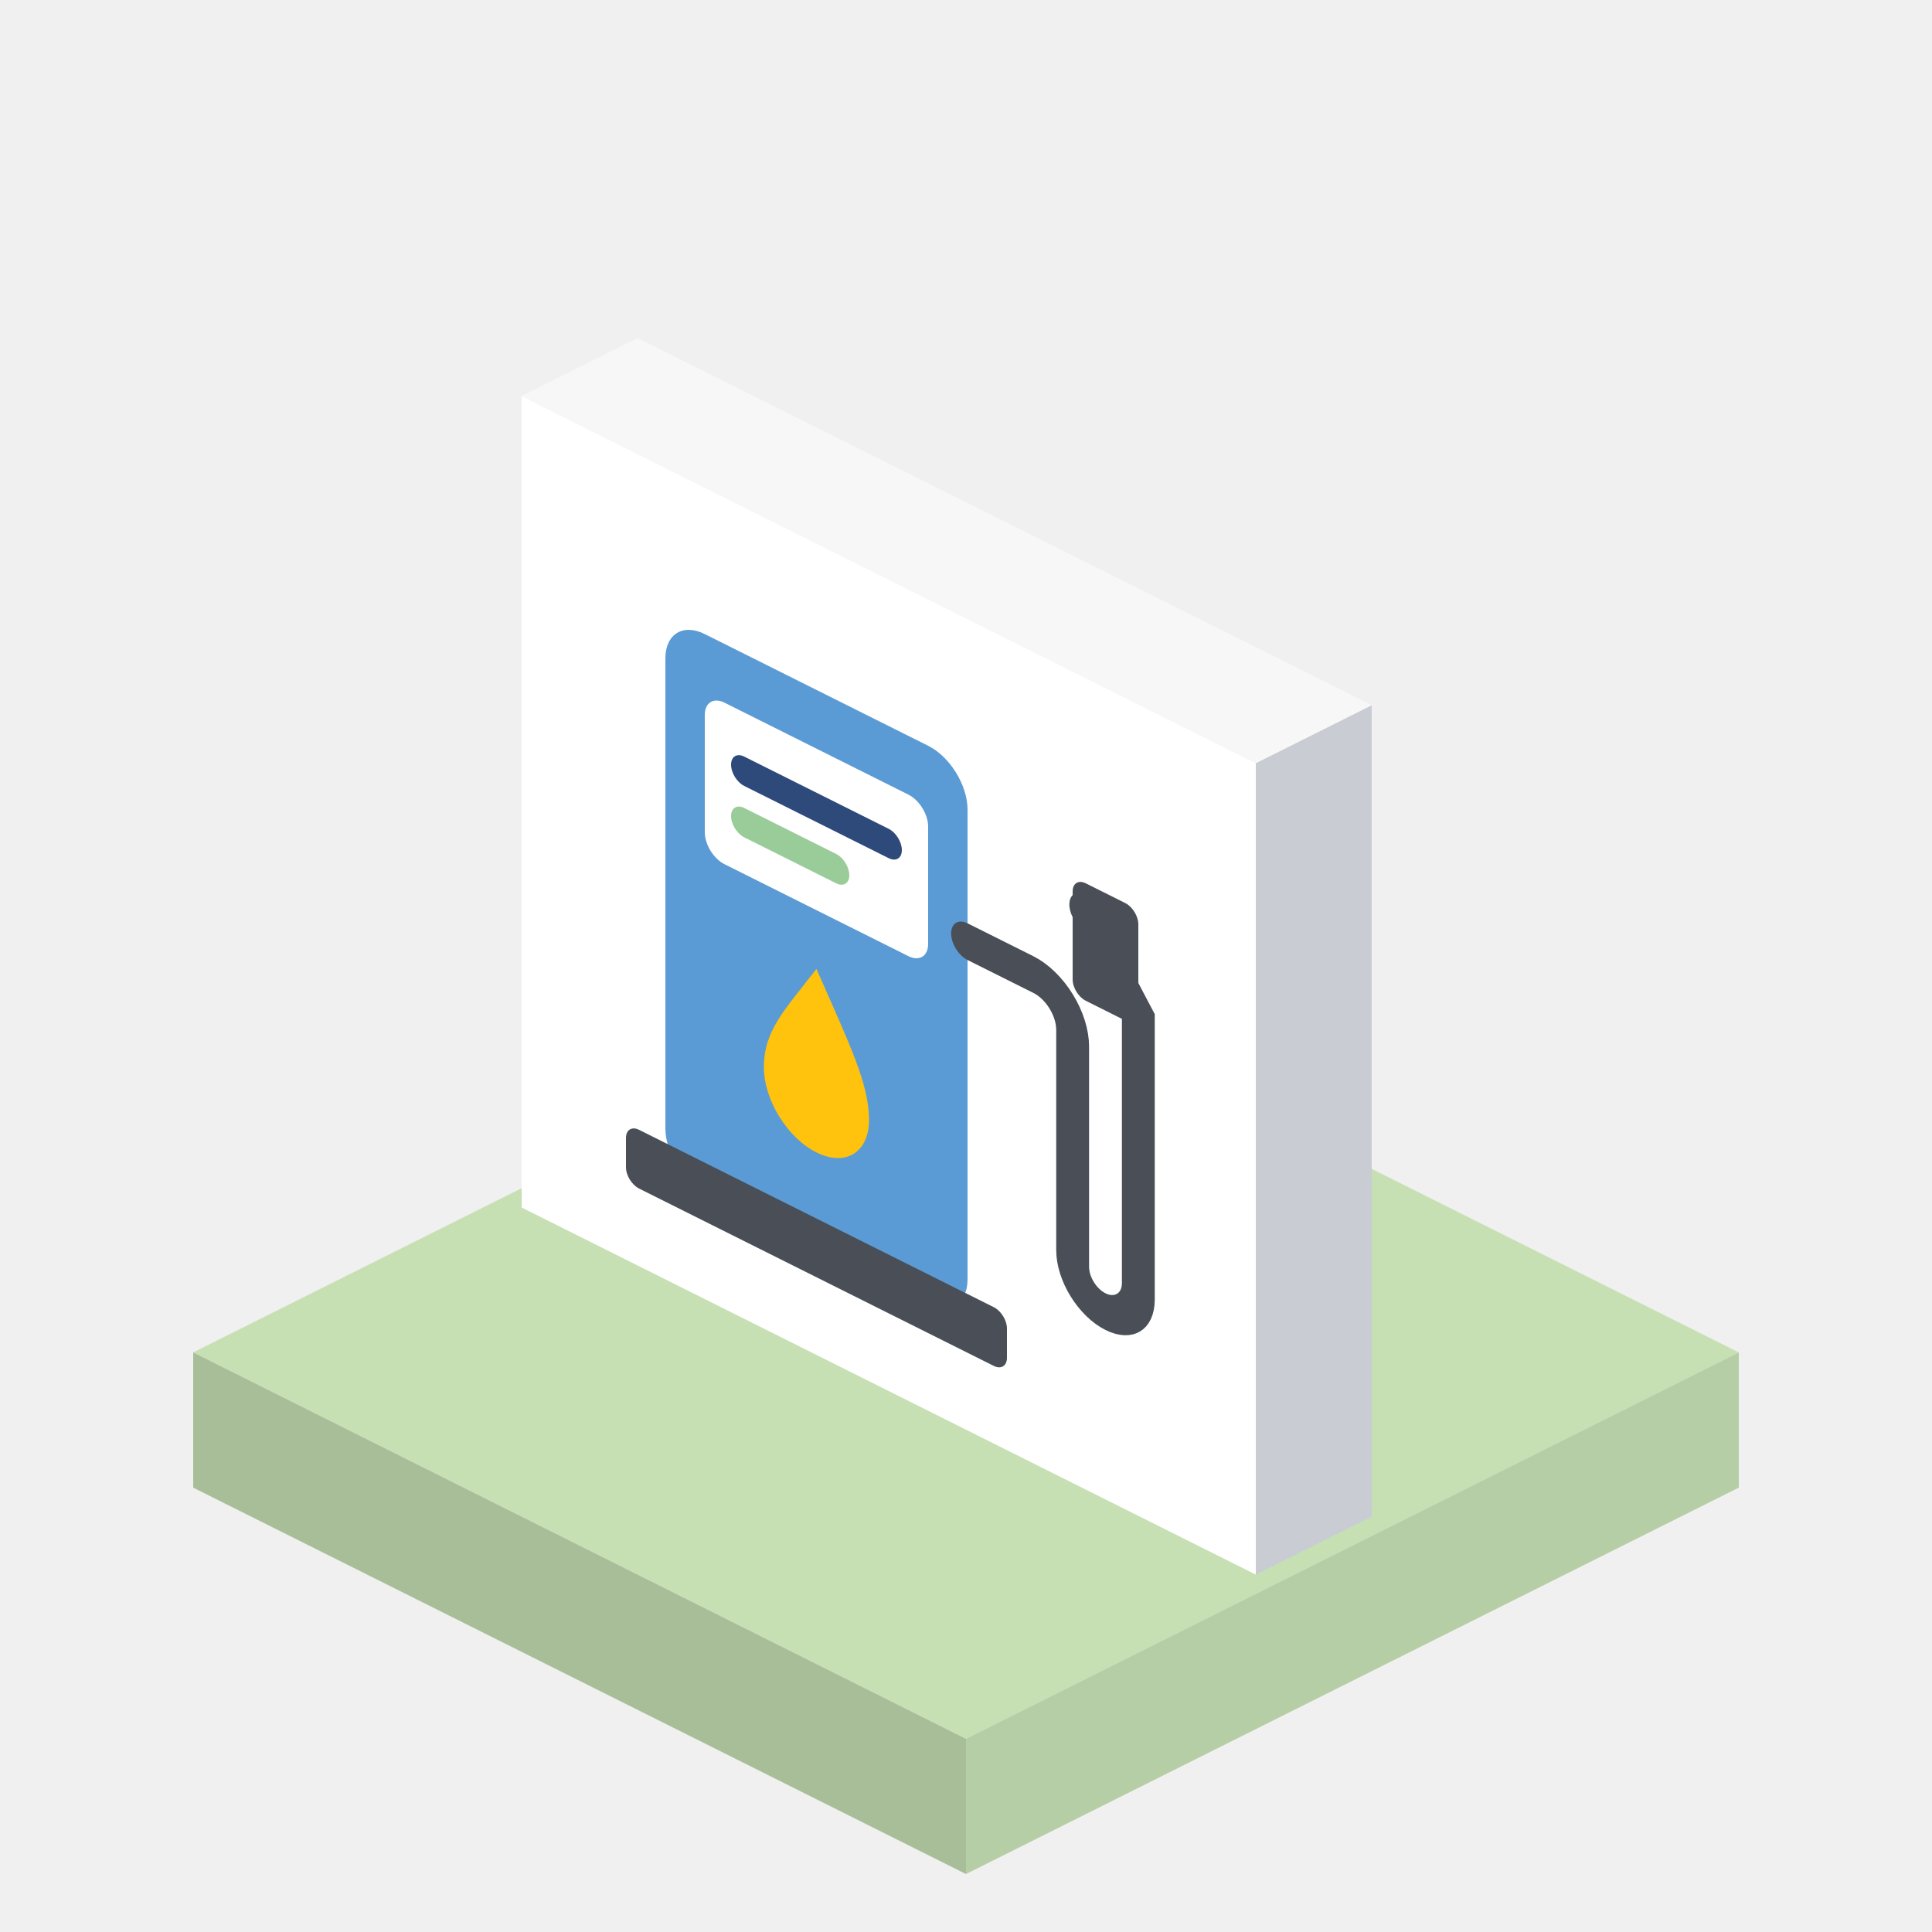
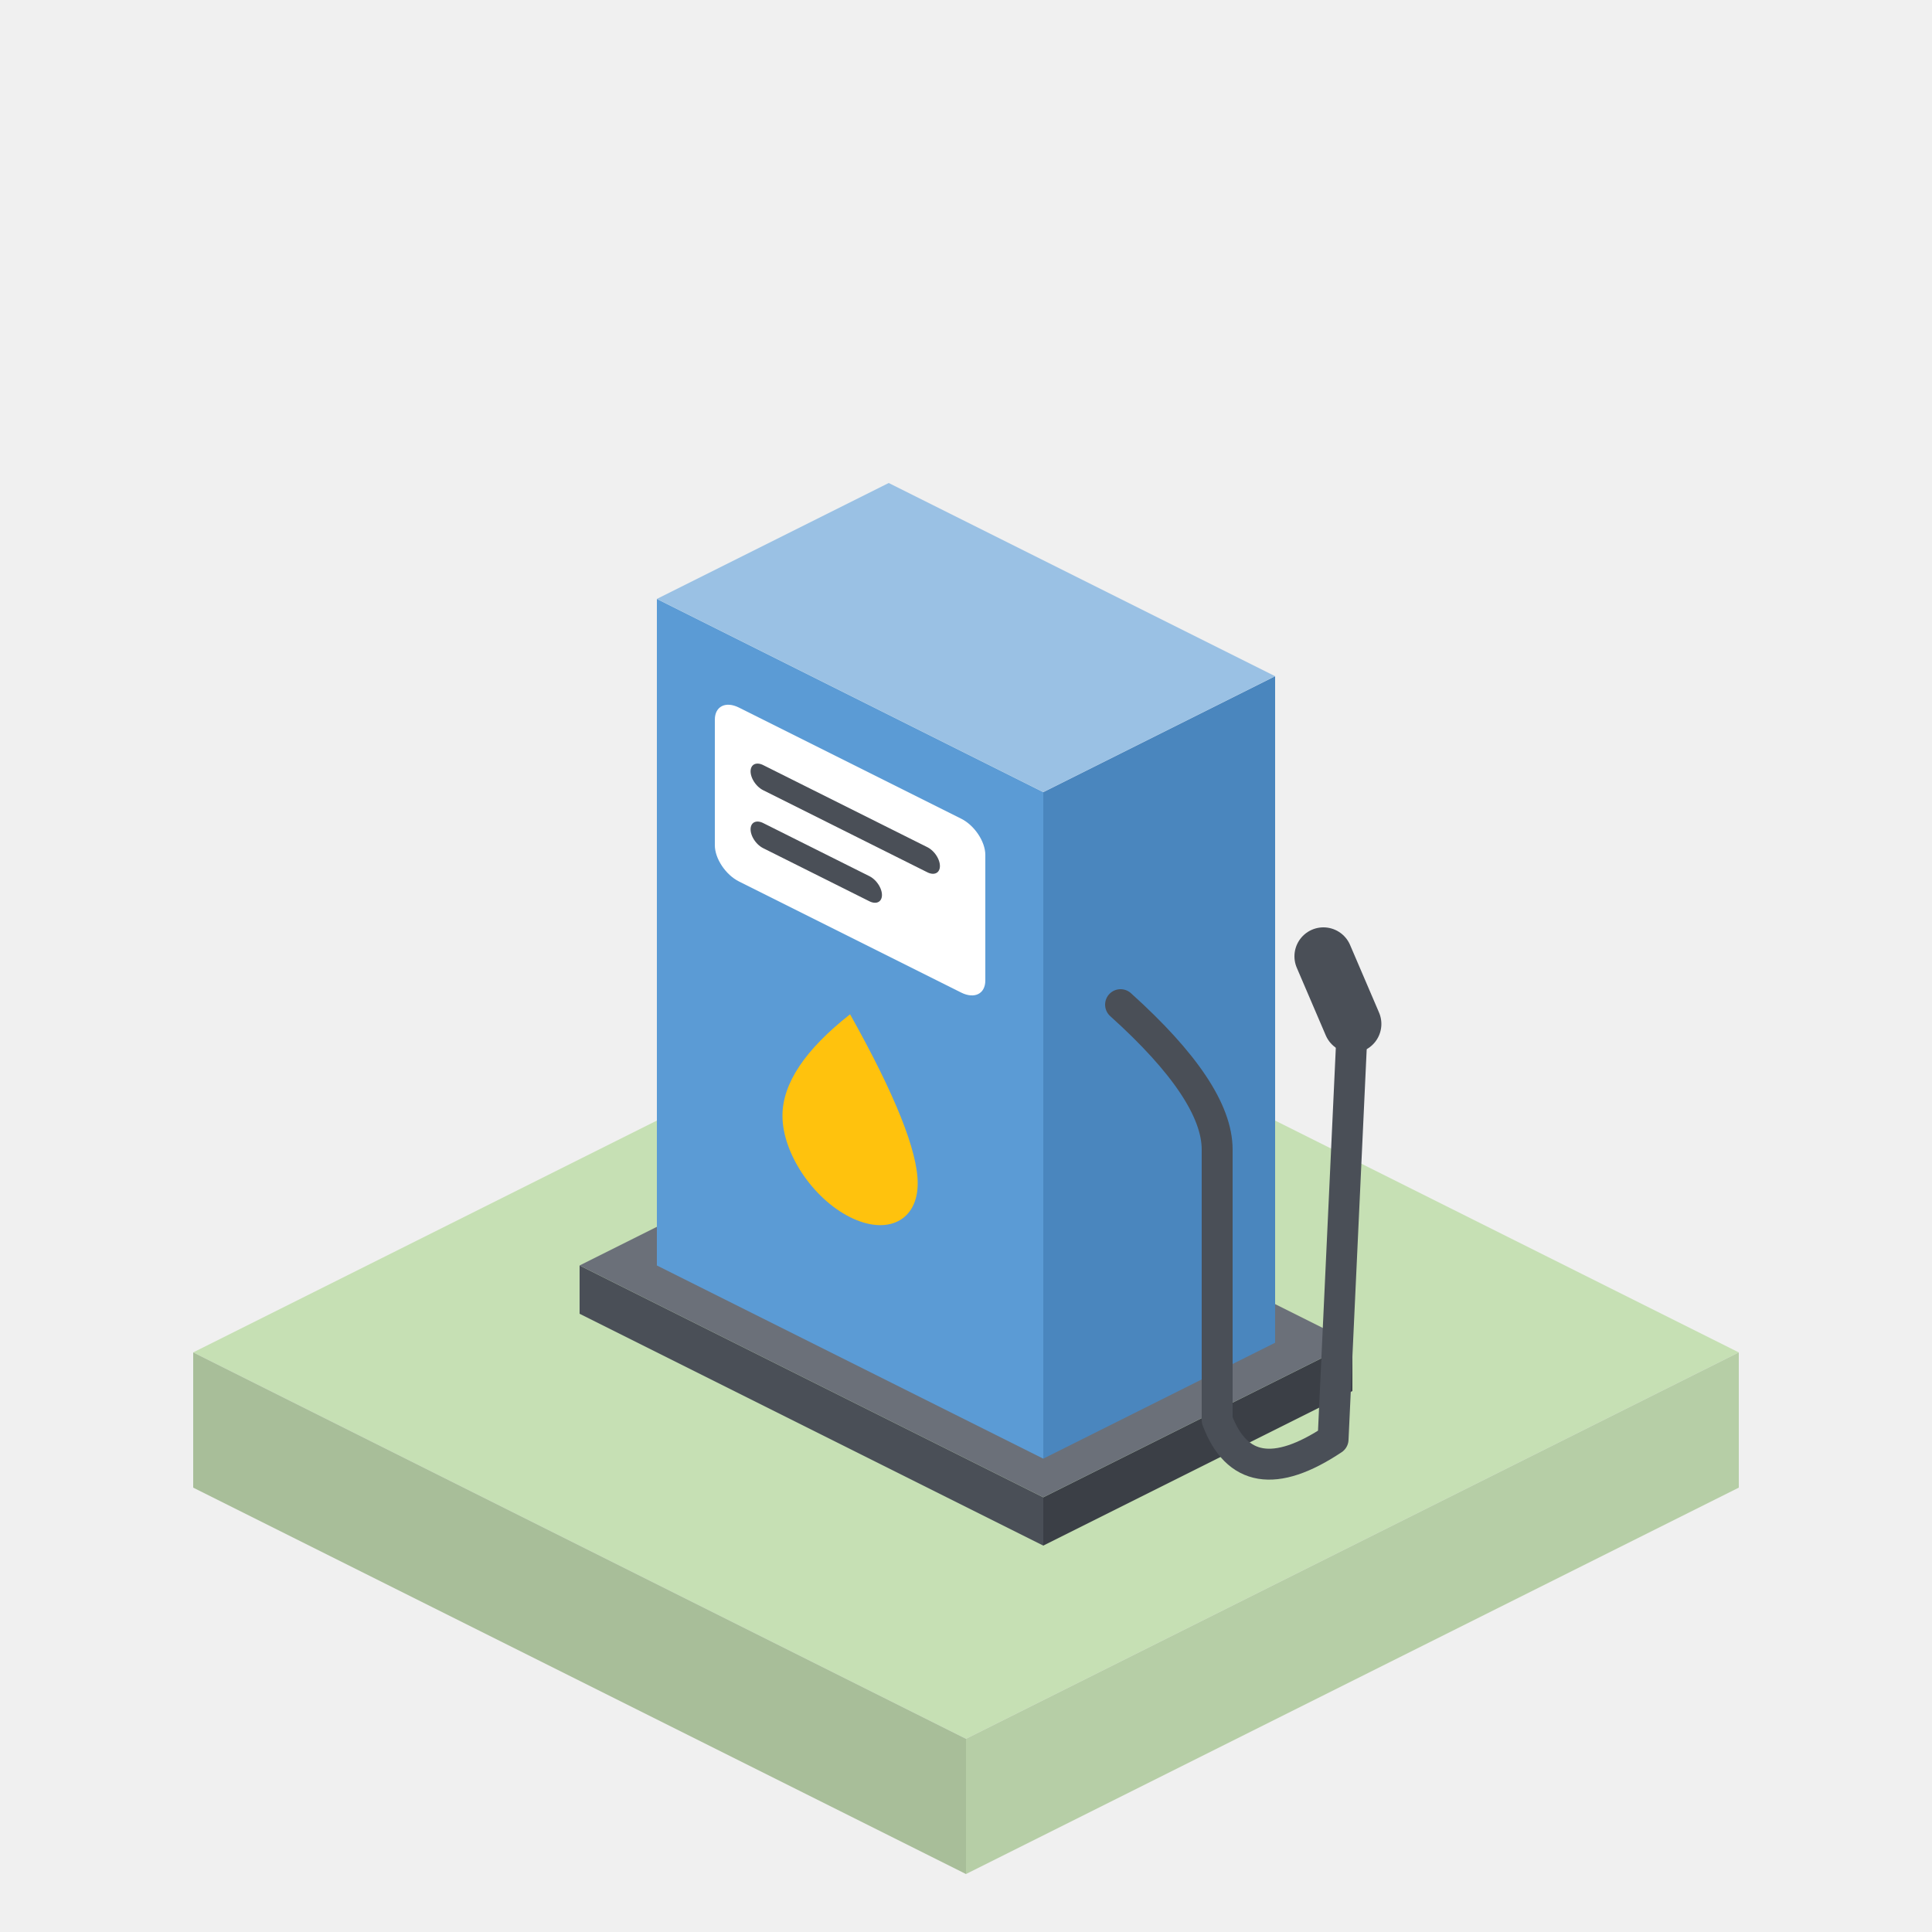
<svg xmlns="http://www.w3.org/2000/svg" viewBox="0 0 200 200">
-   <polygon points="20.0,140.0 100.0,100.0 180.0,140.0 100.0,180.0" fill="#C6E0B4" />
+   <polygon points="100.0,100.0 180.0,140.0 100.0,180.0 20.0,140.0" fill="#C6E0B4" />
  <polygon points="20.0,140.0 100.0,180.0 100.0,194.0 20.0,154.0" fill="#A8BE99" />
-   <polygon points="100.0,180.0 180.0,140.0 180.0,154.0 100.0,194.0" fill="#B6CEA6" />
-   <polygon points="54.0,125.0 130.0,163.0 130.0,79.0 54.0,41.0" fill="#FFFFFF" />
-   <polygon points="130.0,163.0 142.0,157.0 142.0,73.0 130.0,79.0" fill="#C9CCD3" />
-   <polygon points="54.0,41.0 66.0,35.0 142.0,73.0 130.0,79.0" fill="#F7F7F7" />
-   <g transform="matrix(0.68 0.34 0 0.76 58.00 46.00)">
-     <rect x="16" y="16" width="46" height="76" rx="6" fill="#5B9BD5" />
-     <rect x="22" y="24" width="34" height="22" rx="3" fill="#FFFFFF" />
-     <rect x="26" y="30" width="26" height="4" rx="2" fill="#2E4A7A" />
-     <rect x="26" y="37" width="18" height="4" rx="2" fill="#99CC99" />
-     <rect x="10" y="88" width="58" height="8" rx="2" fill="#4A4F57" />
-     <path d="M62 40 h10 a6 6 0 0 1 6 6 v30 a5 5 0 0 0 10 0 v-38 l-8 -10" fill="none" stroke="#4A4F57" stroke-width="5" stroke-linecap="round" />
-     <rect x="78" y="24" width="10" height="16" rx="2" fill="#4A4F57" />
-     <path d="M39 54 C 44 62, 47 66, 47 71 A 8 8 0 0 1 31 71 C 31 66, 34 62, 39 54 Z" fill="#FFC20D" />
+   <polygon points="180.0,140.0 100.0,180.0 100.0,194.0 180.0,154.0" fill="#B6CEA6" />
+   <polygon points="60.0,136.0 108.0,160.0 108.0,155.0 60.0,131.0" fill="#4A4F57" />
+   <polygon points="140.0,144.0 108.0,160.0 108.0,155.0 140.0,139.0" fill="#3B3F46" />
+   <polygon points="92.0,115.0 140.0,139.0 108.0,155.0 60.0,131.0" fill="#6B7079" />
+   <polygon points="68.0,131.0 108.0,151.0 108.0,82.0 68.0,62.0" fill="#5B9BD5" />
+   <polygon points="132.0,139.0 108.0,151.0 108.0,82.0 132.0,70.0" fill="#4A86BE" />
+   <polygon points="92.0,50.0 132.0,70.0 108.0,82.0 68.0,62.0" fill="#9AC1E4" />
+   <g transform="matrix(1 0.5 0 1 68.00 62.00)">
+     <rect x="6" y="7" width="28" height="18" rx="2.5" fill="#FFFFFF" />
+     <path d="M11 13 H28 M11 19 H22" stroke="#4A4F57" stroke-width="2.6" stroke-linecap="round" />
+     <path d="M20 33 Q13 42 13 47 A7 7 0 0 0 27 47 Q27 42 20 33 Z" fill="#FFC20D" />
  </g>
+   <path d="M116.0 104.0 Q126.0 113.0 126.0 119.0 L126.0 147.0 Q129.0 155.0 138.0 149.0 L140.0 106.0" fill="none" stroke="#4A4F57" stroke-width="3.2" stroke-linecap="round" stroke-linejoin="round" />
+   <path d="M140.0 106.0 l-3 -7" stroke="#4A4F57" stroke-width="6" stroke-linecap="round" />
</svg>
